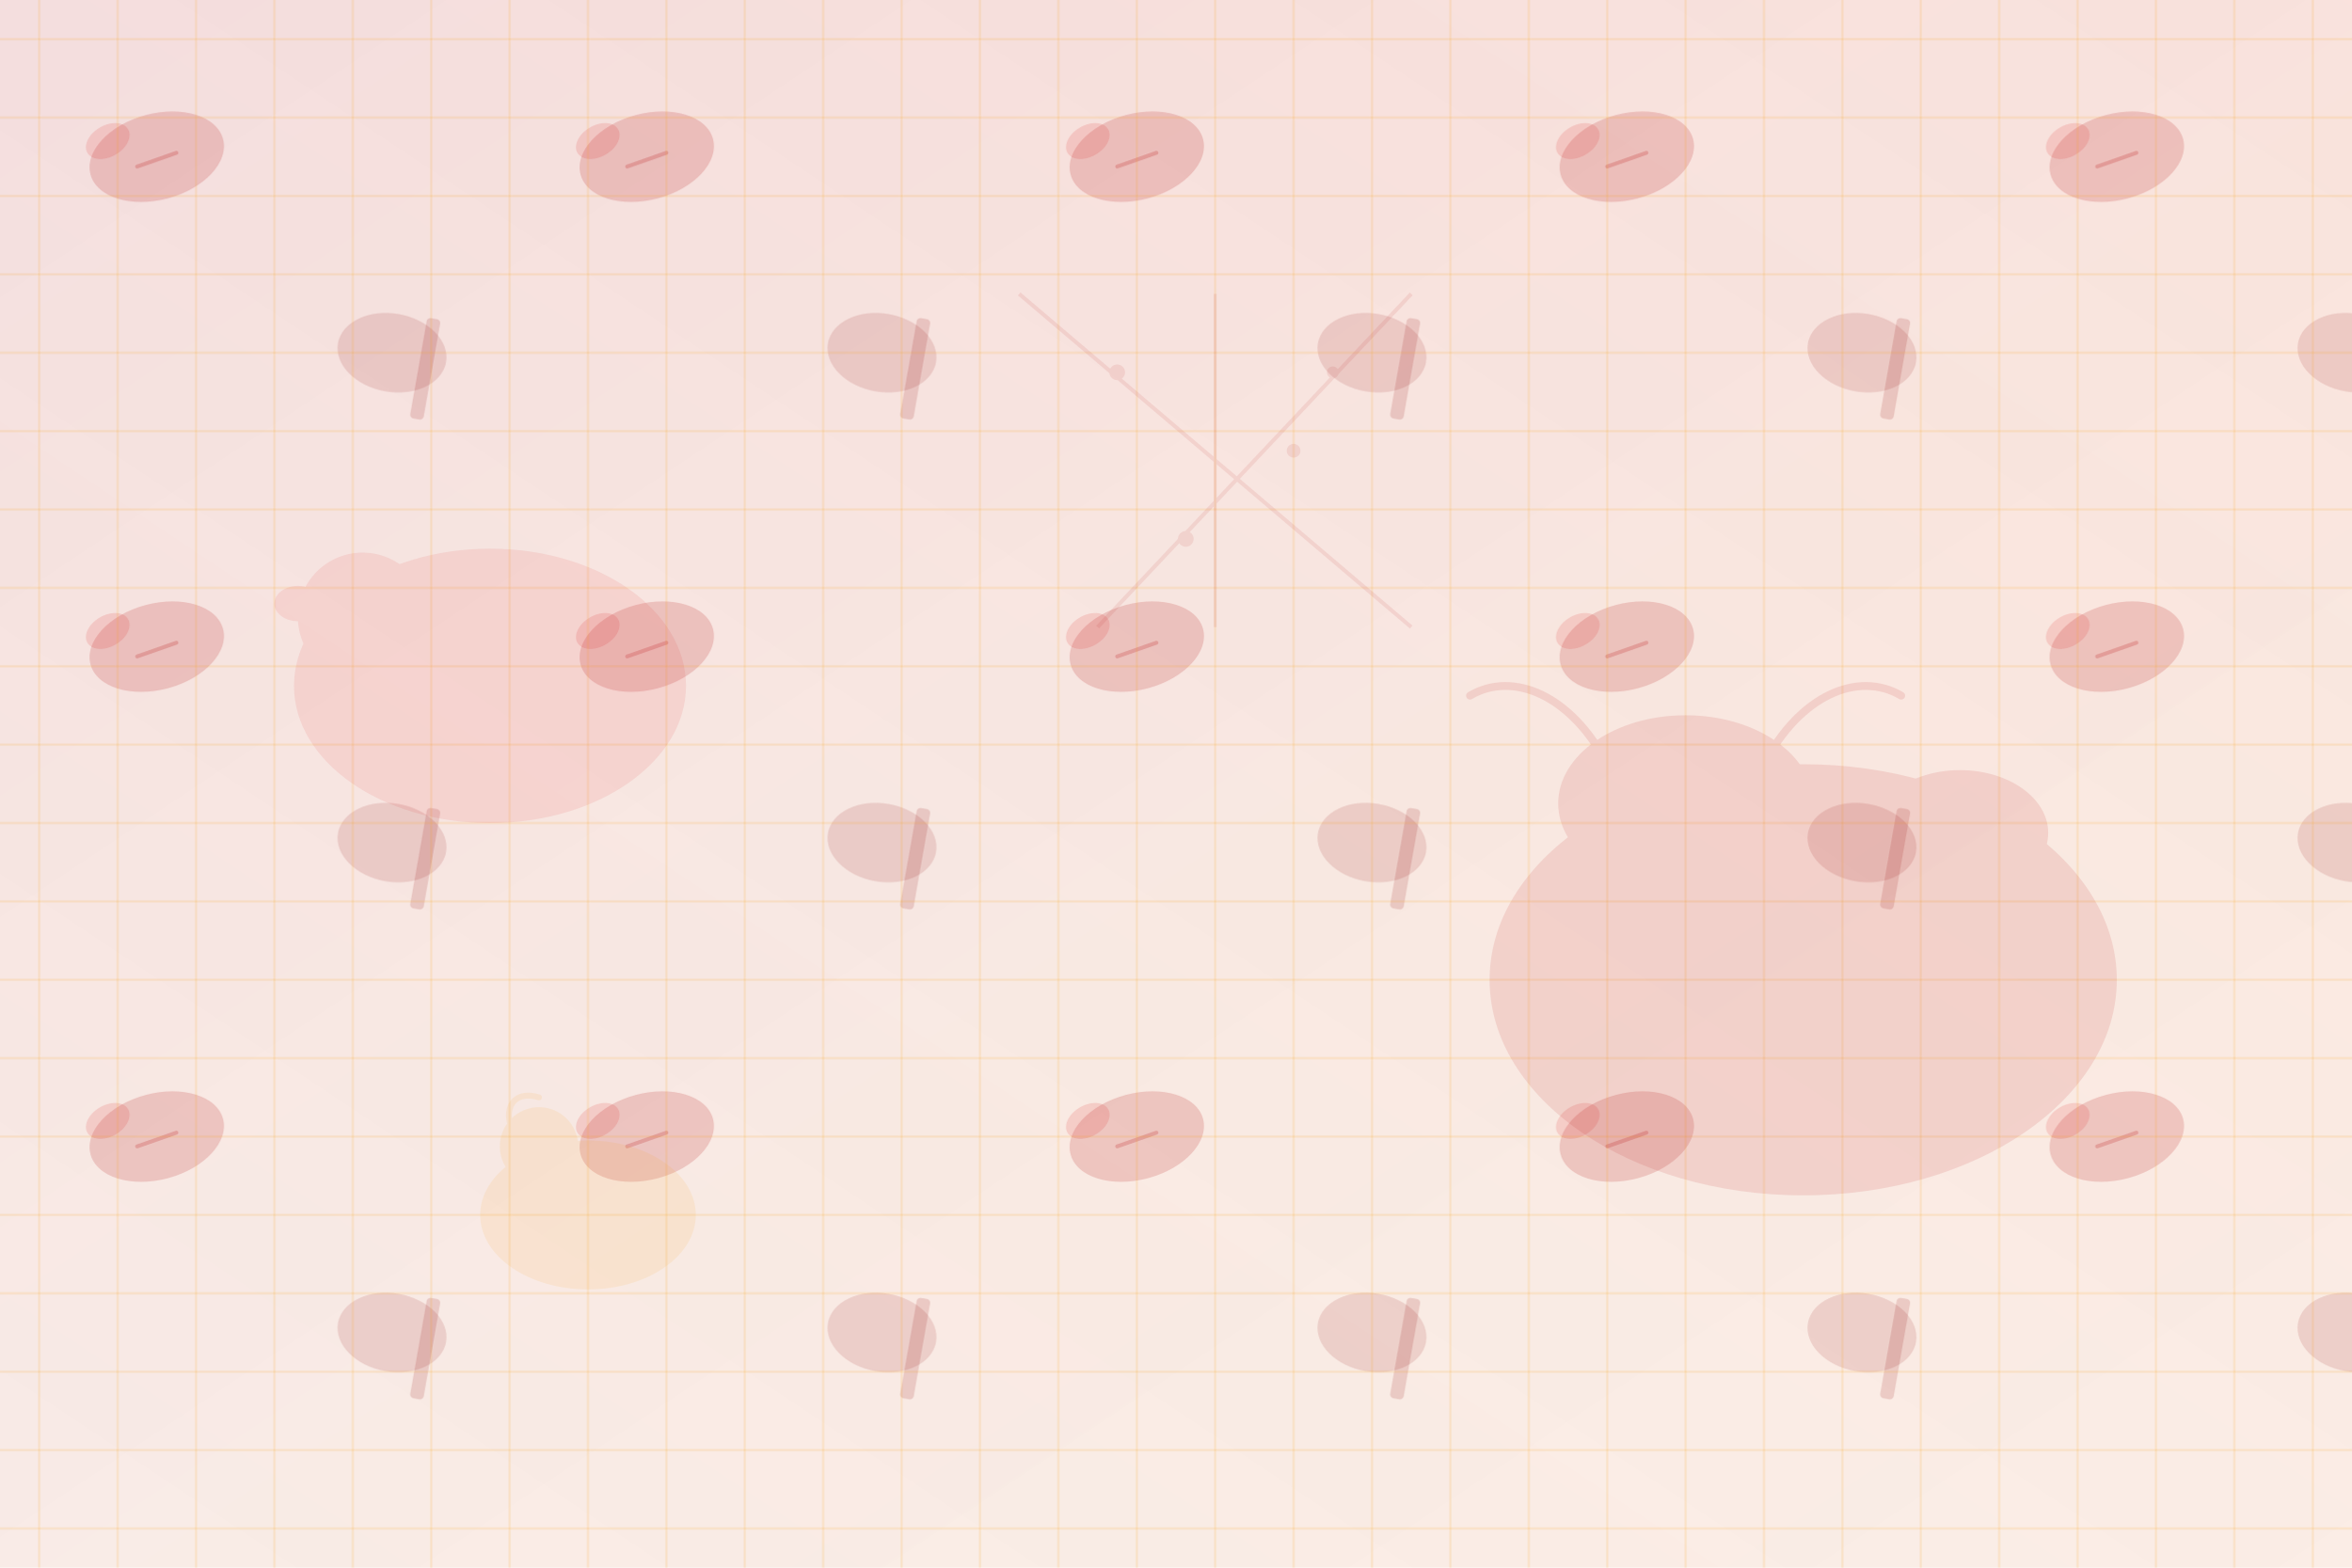
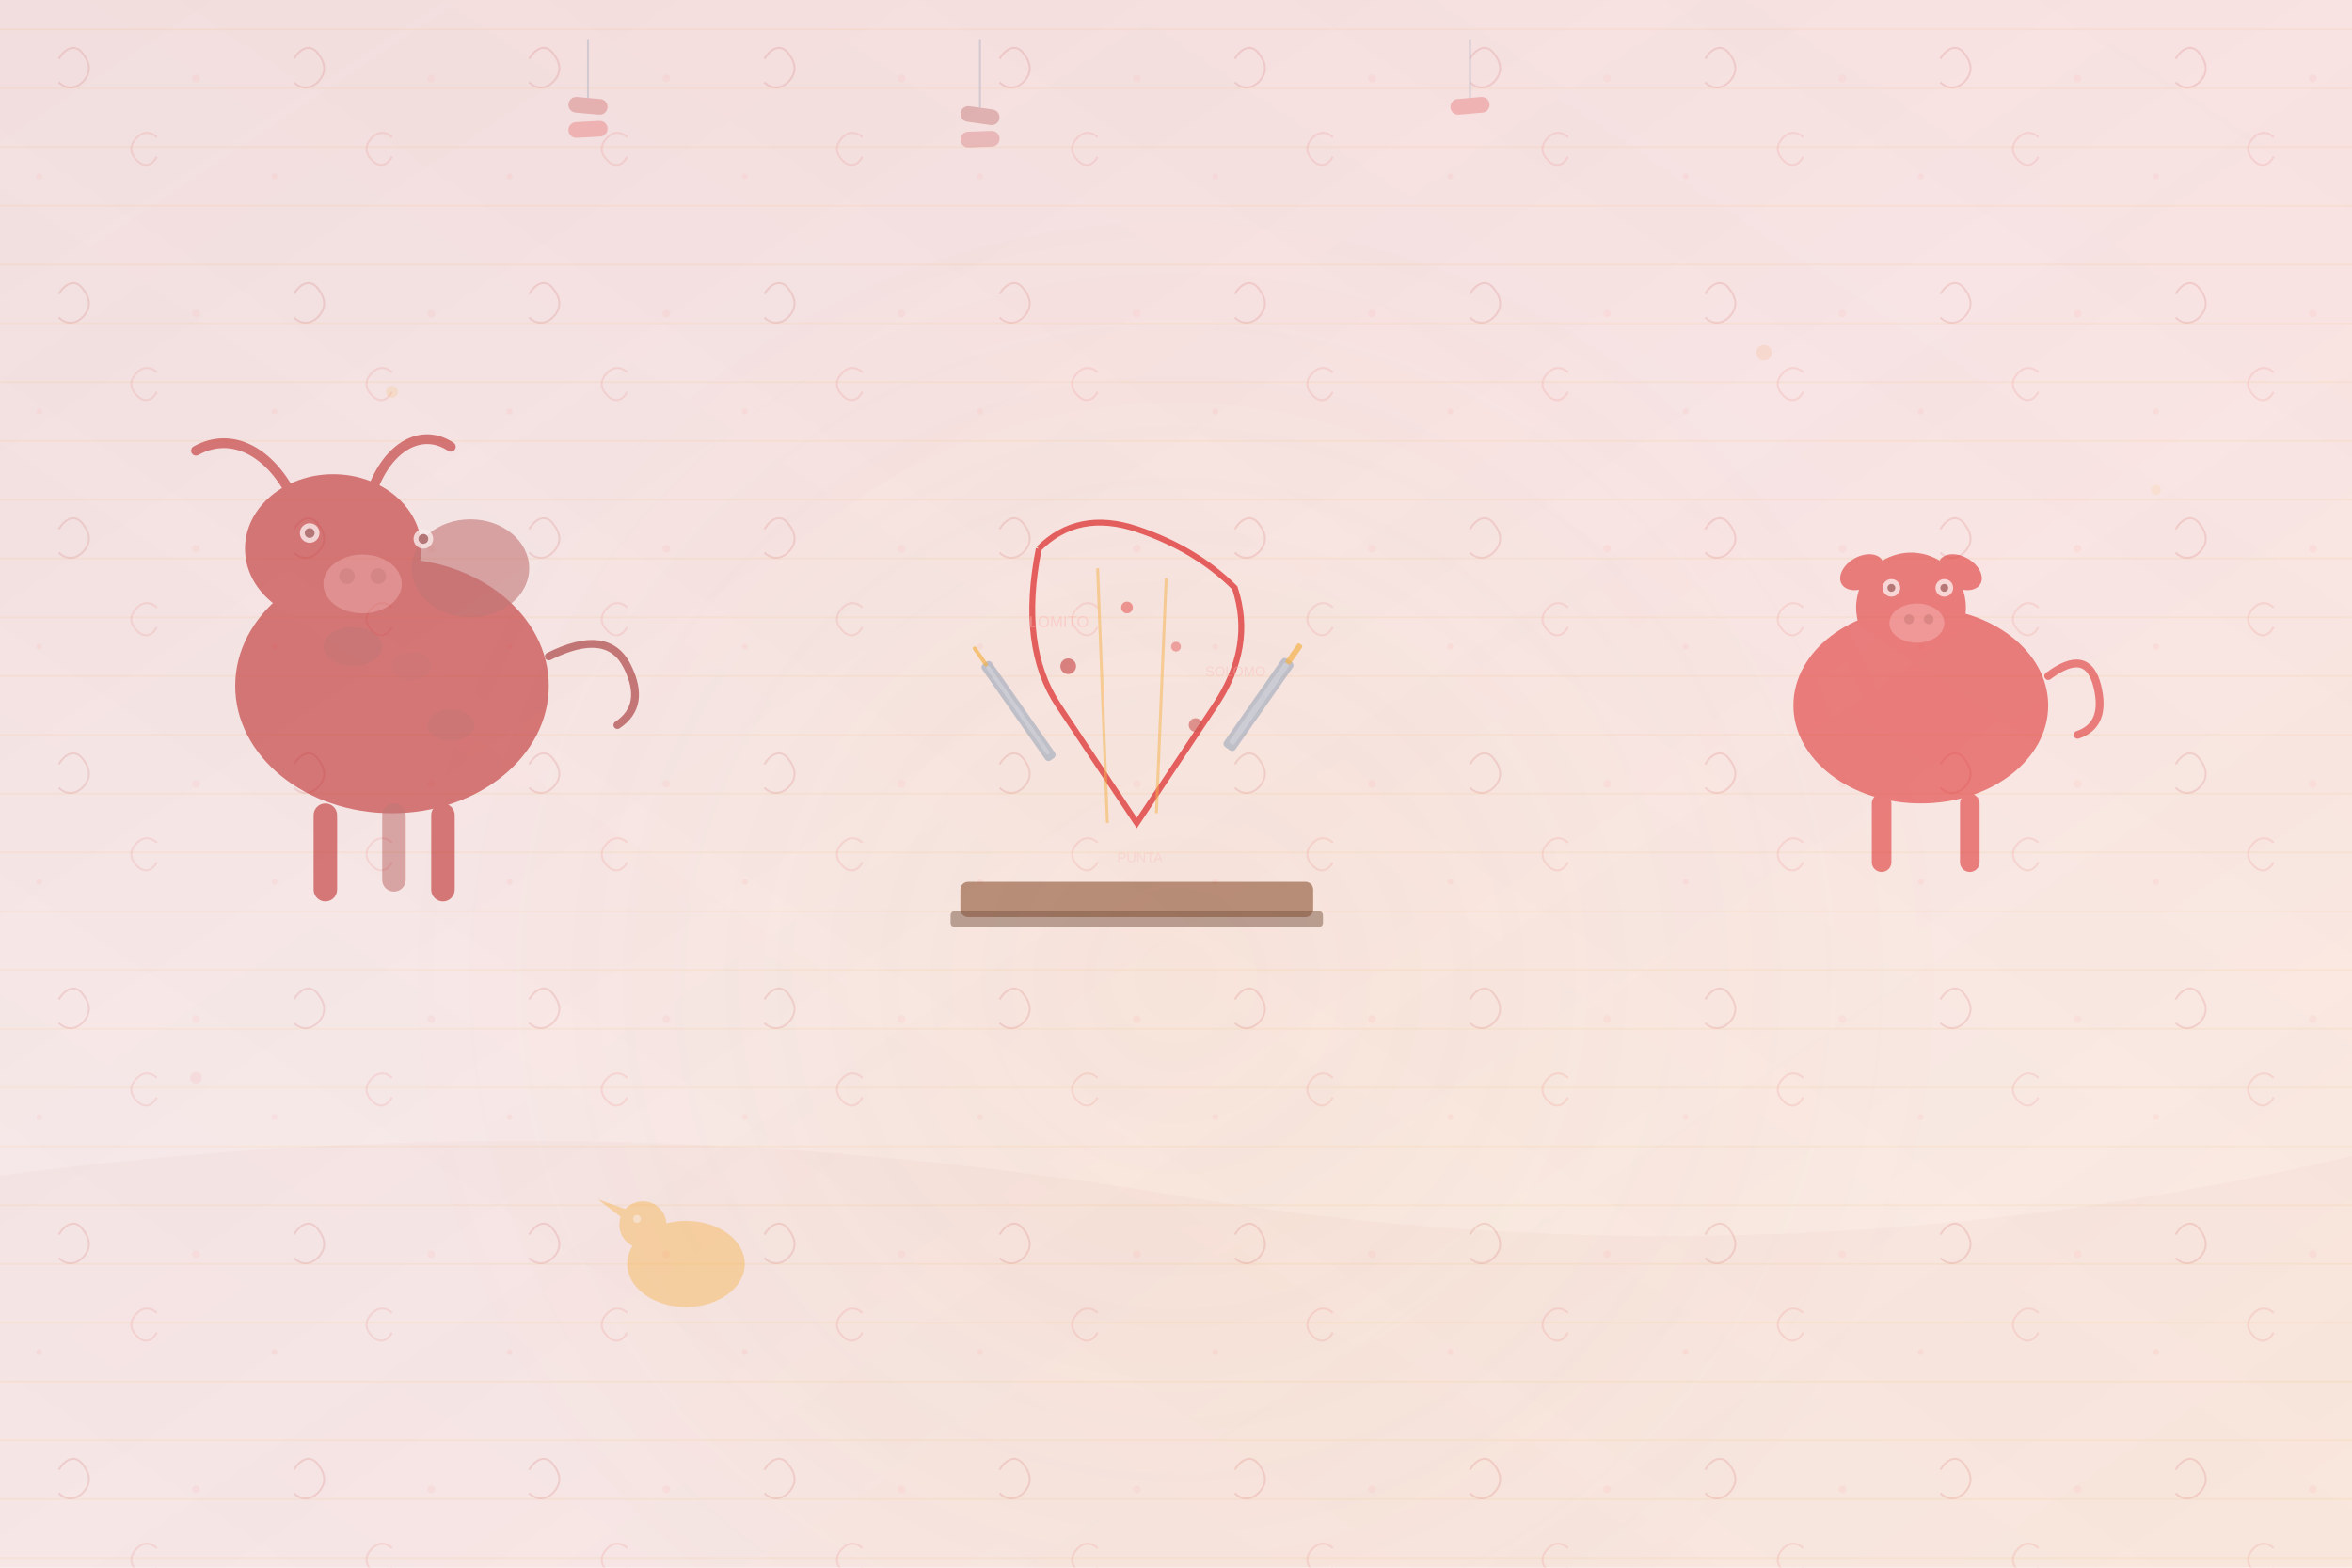
<svg xmlns="http://www.w3.org/2000/svg" viewBox="0 0 1200 800" fill="none">
  <defs>
-     <pattern id="steaks2" x="0" y="0" width="250" height="250" patternUnits="userSpaceOnUse">
-       <ellipse cx="80" cy="80" rx="35" ry="22" fill="#B91C1C" opacity="0.18" transform="rotate(-15 80 80)" />
-       <path d="M70 85 L90 78" stroke="#B91C1C" stroke-width="2" stroke-linecap="round" opacity="0.22" />
-       <ellipse cx="55" cy="72" rx="12" ry="8" fill="#DC2626" opacity="0.15" transform="rotate(-30 55 72)" />
-       <ellipse cx="200" cy="180" rx="28" ry="20" fill="#991B1B" opacity="0.14" transform="rotate(10 200 180)" />
-       <rect x="218" y="162" width="7" height="52" rx="2" fill="#991B1B" opacity="0.16" transform="rotate(10 218 162)" />
-     </pattern>
-     <pattern id="grill2" x="0" y="0" width="40" height="40" patternUnits="userSpaceOnUse">
-       <line x1="0" y1="20" x2="40" y2="20" stroke="#F59E0B" stroke-width="1" opacity="0.15" />
-       <line x1="20" y1="0" x2="20" y2="40" stroke="#F59E0B" stroke-width="1" opacity="0.15" />
-     </pattern>
-     <linearGradient id="carneGradA" x1="0" y1="0" x2="1" y2="1">
-       <stop offset="0%" stop-color="#B91C1C" stop-opacity="0.10" />
-       <stop offset="100%" stop-color="#F59E0B" stop-opacity="0.06" />
+     <linearGradient id="carneGrad1" x1="0" y1="0" x2="1" y2="1">
+       <stop offset="0%" stop-color="#991B1B" stop-opacity="0.10" />
+       <stop offset="50%" stop-color="#B91C1C" stop-opacity="0.06" />
+       <stop offset="100%" stop-color="#F59E0B" stop-opacity="0.08" />
    </linearGradient>
-     <linearGradient id="carneGradB" x1="1" y1="0" x2="0" y2="1">
+     <linearGradient id="carneGrad2" x1="1" y1="0" x2="0" y2="1">
      <stop offset="0%" stop-color="#DC2626" stop-opacity="0.08" />
      <stop offset="100%" stop-color="#991B1B" stop-opacity="0.03" />
    </linearGradient>
+     <radialGradient id="fireGlow" cx="600" cy="500" r="400" gradientUnits="userSpaceOnUse">
+       <stop offset="0%" stop-color="#F59E0B" stop-opacity="0.06" />
+       <stop offset="100%" stop-color="#F59E0B" stop-opacity="0" />
+     </radialGradient>
+     <pattern id="marble" x="0" y="0" width="120" height="120" patternUnits="userSpaceOnUse">
+       <path d="M30 30c3-5 8-8 12-3s5 10 0 15c-3 3-8 4-12 0" stroke="#B91C1C" stroke-width="1" opacity="0.12" fill="none" />
+       <path d="M80 80c-2 4-6 6-10 2s-4-8 0-12c3-3 7-3 10 0" stroke="#DC2626" stroke-width="1" opacity="0.10" fill="none" />
+       <circle cx="20" cy="90" r="1.5" fill="#FCA5A5" opacity="0.15" />
+       <circle cx="100" cy="40" r="2" fill="#FCA5A5" opacity="0.12" />
+     </pattern>
+     <pattern id="grillMarks" x="0" y="0" width="30" height="30" patternUnits="userSpaceOnUse">
+       <line x1="0" y1="15" x2="30" y2="15" stroke="#F59E0B" stroke-width="0.6" opacity="0.10" />
+     </pattern>
+     <filter id="softShadow">
+       <feDropShadow dx="2" dy="3" stdDeviation="4" flood-color="#000" flood-opacity="0.08" />
+     </filter>
  </defs>
-   <rect width="1200" height="800" fill="url(#carneGradA)" />
-   <rect width="1200" height="800" fill="url(#carneGradB)" />
-   <rect width="1200" height="800" fill="url(#steaks2)" />
-   <rect width="1200" height="800" fill="url(#grill2)" />
-   <g opacity="0.12">
-     <ellipse cx="920" cy="500" rx="160" ry="110" fill="#B91C1C" />
-     <ellipse cx="860" cy="410" rx="65" ry="45" fill="#B91C1C" />
-     <ellipse cx="1000" cy="425" rx="45" ry="32" fill="#B91C1C" />
-     <path d="M820 390c-18-35-48-48-70-35" stroke="#B91C1C" stroke-width="4" stroke-linecap="round" />
-     <path d="M900 390c18-35 48-48 70-35" stroke="#B91C1C" stroke-width="4" stroke-linecap="round" />
+   <rect width="1200" height="800" fill="url(#carneGrad1)" />
+   <rect width="1200" height="800" fill="url(#carneGrad2)" />
+   <rect width="1200" height="800" fill="url(#fireGlow)" />
+   <rect width="1200" height="800" fill="url(#marble)" />
+   <rect width="1200" height="800" fill="url(#grillMarks)" />
+   <path d="M0 600 Q300 560 600 610 Q900 660 1200 590 L1200 800 L0 800 Z" fill="#B91C1C" opacity="0.03" />
+   <g transform="translate(180, 280)" opacity="0.55">
+     <ellipse cx="20" cy="70" rx="80" ry="65" fill="#B91C1C" />
+     <ellipse cx="-10" cy="0" rx="45" ry="38" fill="#B91C1C" />
+     <ellipse cx="60" cy="10" rx="30" ry="25" fill="#991B1B" opacity="0.6" />
+     <path d="M-30 -25c-12-25-32-35-50-25" stroke="#B91C1C" stroke-width="5" fill="none" stroke-linecap="round" />
+     <path d="M10 -30c8-22 25-32 40-22" stroke="#B91C1C" stroke-width="5" fill="none" stroke-linecap="round" />
+     <circle cx="-22" cy="-8" r="5" fill="#FEF2F2" opacity="0.8" />
+     <circle cx="-22" cy="-8" r="2.5" fill="#7F1D1D" />
+     <circle cx="36" cy="-5" r="5" fill="#FEF2F2" opacity="0.8" />
+     <circle cx="36" cy="-5" r="2.5" fill="#7F1D1D" />
+     <ellipse cx="5" cy="18" rx="20" ry="15" fill="#FCA5A5" opacity="0.35" />
+     <circle cx="-3" cy="14" r="4" fill="#991B1B" opacity="0.4" />
+     <circle cx="13" cy="14" r="4" fill="#991B1B" opacity="0.4" />
+     <rect x="-20" y="130" width="12" height="50" rx="6" fill="#B91C1C" />
+     <rect x="40" y="130" width="12" height="50" rx="6" fill="#B91C1C" />
+     <rect x="15" y="130" width="12" height="45" rx="6" fill="#991B1B" opacity="0.6" />
+     <path d="M100 55 Q130 40 140 60 Q150 80 135 90" stroke="#991B1B" stroke-width="4" fill="none" stroke-linecap="round" />
+     <ellipse cx="0" cy="50" rx="15" ry="10" fill="#991B1B" opacity="0.5" />
+     <ellipse cx="50" cy="90" rx="12" ry="8" fill="#991B1B" opacity="0.4" />
+     <ellipse cx="30" cy="60" rx="10" ry="7" fill="#991B1B" opacity="0.3" />
  </g>
-   <g opacity="0.10">
-     <ellipse cx="250" cy="350" rx="100" ry="70" fill="#DC2626" />
-     <circle cx="185" cy="315" r="33" fill="#DC2626" />
-     <ellipse cx="152" cy="308" rx="12" ry="9" fill="#DC2626" />
+   <g transform="translate(980, 300)" opacity="0.55">
+     <ellipse cx="0" cy="60" rx="65" ry="50" fill="#DC2626" />
+     <circle cx="-5" cy="10" r="28" fill="#DC2626" />
+     <ellipse cx="-30" cy="-8" rx="12" ry="8" fill="#DC2626" transform="rotate(-30 -30 -8)" />
+     <ellipse cx="20" cy="-8" rx="12" ry="8" fill="#DC2626" transform="rotate(30 20 -8)" />
+     <circle cx="-15" cy="0" r="4.5" fill="#FEF2F2" opacity="0.8" />
+     <circle cx="-15" cy="0" r="2" fill="#7F1D1D" />
+     <circle cx="12" cy="0" r="4.5" fill="#FEF2F2" opacity="0.8" />
+     <circle cx="12" cy="0" r="2" fill="#7F1D1D" />
+     <ellipse cx="-2" cy="18" rx="14" ry="10" fill="#FCA5A5" opacity="0.4" />
+     <circle cx="-6" cy="16" r="2.5" fill="#991B1B" opacity="0.5" />
+     <circle cx="4" cy="16" r="2.5" fill="#991B1B" opacity="0.5" />
+     <rect x="-25" y="105" width="10" height="40" rx="5" fill="#DC2626" />
+     <rect x="20" y="105" width="10" height="40" rx="5" fill="#DC2626" />
+     <path d="M65 45 Q85 30 90 50 Q95 70 80 75" stroke="#DC2626" stroke-width="4" fill="none" stroke-linecap="round" />
  </g>
-   <g opacity="0.10">
-     <ellipse cx="300" cy="620" rx="55" ry="38" fill="#F59E0B" />
-     <circle cx="275" cy="585" r="20" fill="#F59E0B" />
-     <path d="M262 578c-6-12 0-22 13-18" stroke="#F59E0B" stroke-width="3" stroke-linecap="round" />
+   <g transform="translate(580, 360)" opacity="0.70">
+     <rect x="-90" y="90" width="180" height="18" rx="4" fill="#78350F" opacity="0.7" />
+     <rect x="-95" y="105" width="190" height="8" rx="2" fill="#451A03" opacity="0.5" />
+     <path d="M-50 -80 Q-30 -100 0 -90 Q30 -80 50 -60 Q60 -30 40 0 Q20 30 0 60 Q-20 30-40 0 Q-60 -30 -50 -80" fill="none" stroke="#DC2626" stroke-width="3" />
+     <line x1="-20" y1="-70" x2="-15" y2="60" stroke="#F59E0B" stroke-width="1.5" opacity="0.5" />
+     <line x1="15" y1="-65" x2="10" y2="55" stroke="#F59E0B" stroke-width="1.5" opacity="0.5" />
+     <circle cx="-35" cy="-20" r="4" fill="#B91C1C" opacity="0.7" />
+     <circle cx="30" cy="10" r="3.5" fill="#B91C1C" opacity="0.6" />
+     <circle cx="-5" cy="-50" r="3" fill="#DC2626" opacity="0.6" />
+     <circle cx="20" cy="-30" r="2.5" fill="#DC2626" opacity="0.5" />
+     <text x="-55" y="-40" font-family="Arial" font-size="8" fill="#FCA5A5" opacity="0.5">LOMITO</text>
+     <text x="35" y="-15" font-family="Arial" font-size="7" fill="#FCA5A5" opacity="0.4">SOLOMO</text>
+     <text x="-10" y="80" font-family="Arial" font-size="7" fill="#FCA5A5" opacity="0.35">PUNTA</text>
+     <g transform="translate(-80, -20) rotate(-35)">
+       <rect x="0" y="0" width="6" height="60" rx="2" fill="#94A3B8" opacity="0.8" />
+       <rect x="2" y="2" width="2" height="55" rx="1" fill="#CBD5E1" opacity="0.5" />
+       <rect x="2" y="-10" width="2" height="12" rx="1" fill="#F59E0B" opacity="0.7" />
+     </g>
+     <g transform="translate(75, -25) rotate(35)">
+       <rect x="0" y="0" width="7" height="55" rx="2" fill="#94A3B8" opacity="0.8" />
+       <rect x="2" y="2" width="3" height="50" rx="1" fill="#CBD5E1" opacity="0.5" />
+       <rect x="2" y="-10" width="3" height="12" rx="1" fill="#F59E0B" opacity="0.7" />
+     </g>
  </g>
-   <g opacity="0.10">
-     <line x1="520" y1="150" x2="720" y2="320" stroke="#B91C1C" stroke-width="2" />
-     <line x1="720" y1="150" x2="560" y2="320" stroke="#B91C1C" stroke-width="2" />
-     <line x1="620" y1="150" x2="620" y2="320" stroke="#B91C1C" stroke-width="1.5" />
-     <circle cx="570" cy="190" r="4" fill="#B91C1C" />
-     <circle cx="660" cy="230" r="3.5" fill="#B91C1C" />
-     <circle cx="605" cy="275" r="4" fill="#B91C1C" />
-     <circle cx="680" cy="190" r="3" fill="#B91C1C" />
+   <g opacity="0.35">
+     <line x1="300" y1="20" x2="300" y2="50" stroke="#94A3B8" stroke-width="1" />
+     <line x1="500" y1="20" x2="500" y2="55" stroke="#94A3B8" stroke-width="1" />
+     <line x1="750" y1="20" x2="750" y2="50" stroke="#94A3B8" stroke-width="1" />
+     <rect x="290" y="50" width="20" height="8" rx="4" fill="#B91C1C" opacity="0.7" transform="rotate(5 300 54)" />
+     <rect x="290" y="62" width="20" height="8" rx="4" fill="#DC2626" opacity="0.7" transform="rotate(-3 300 66)" />
+     <rect x="490" y="55" width="20" height="8" rx="4" fill="#991B1B" opacity="0.7" transform="rotate(8 500 59)" />
+     <rect x="490" y="67" width="20" height="8" rx="4" fill="#B91C1C" opacity="0.6" transform="rotate(-2 500 71)" />
+     <rect x="740" y="50" width="20" height="8" rx="4" fill="#DC2626" opacity="0.7" transform="rotate(-5 750 54)" />
  </g>
+   <g transform="translate(350, 630)" opacity="0.3">
+     <ellipse cx="0" cy="15" rx="30" ry="22" fill="#F59E0B" />
+     <circle cx="-22" cy="-5" r="12" fill="#F59E0B" />
+     <path d="M-32 -8 L-45 -18 L-28 -12" fill="#F59E0B" />
+     <circle cx="-25" cy="-8" r="2" fill="#FFFBEB" opacity="0.6" />
+   </g>
+   <circle cx="200" cy="200" r="3" fill="#F59E0B" opacity="0.12" />
+   <circle cx="900" cy="180" r="4" fill="#F97316" opacity="0.10" />
+   <circle cx="1100" cy="250" r="2.5" fill="#F59E0B" opacity="0.08" />
+   <circle cx="100" cy="550" r="3" fill="#DC2626" opacity="0.06" />
</svg>
